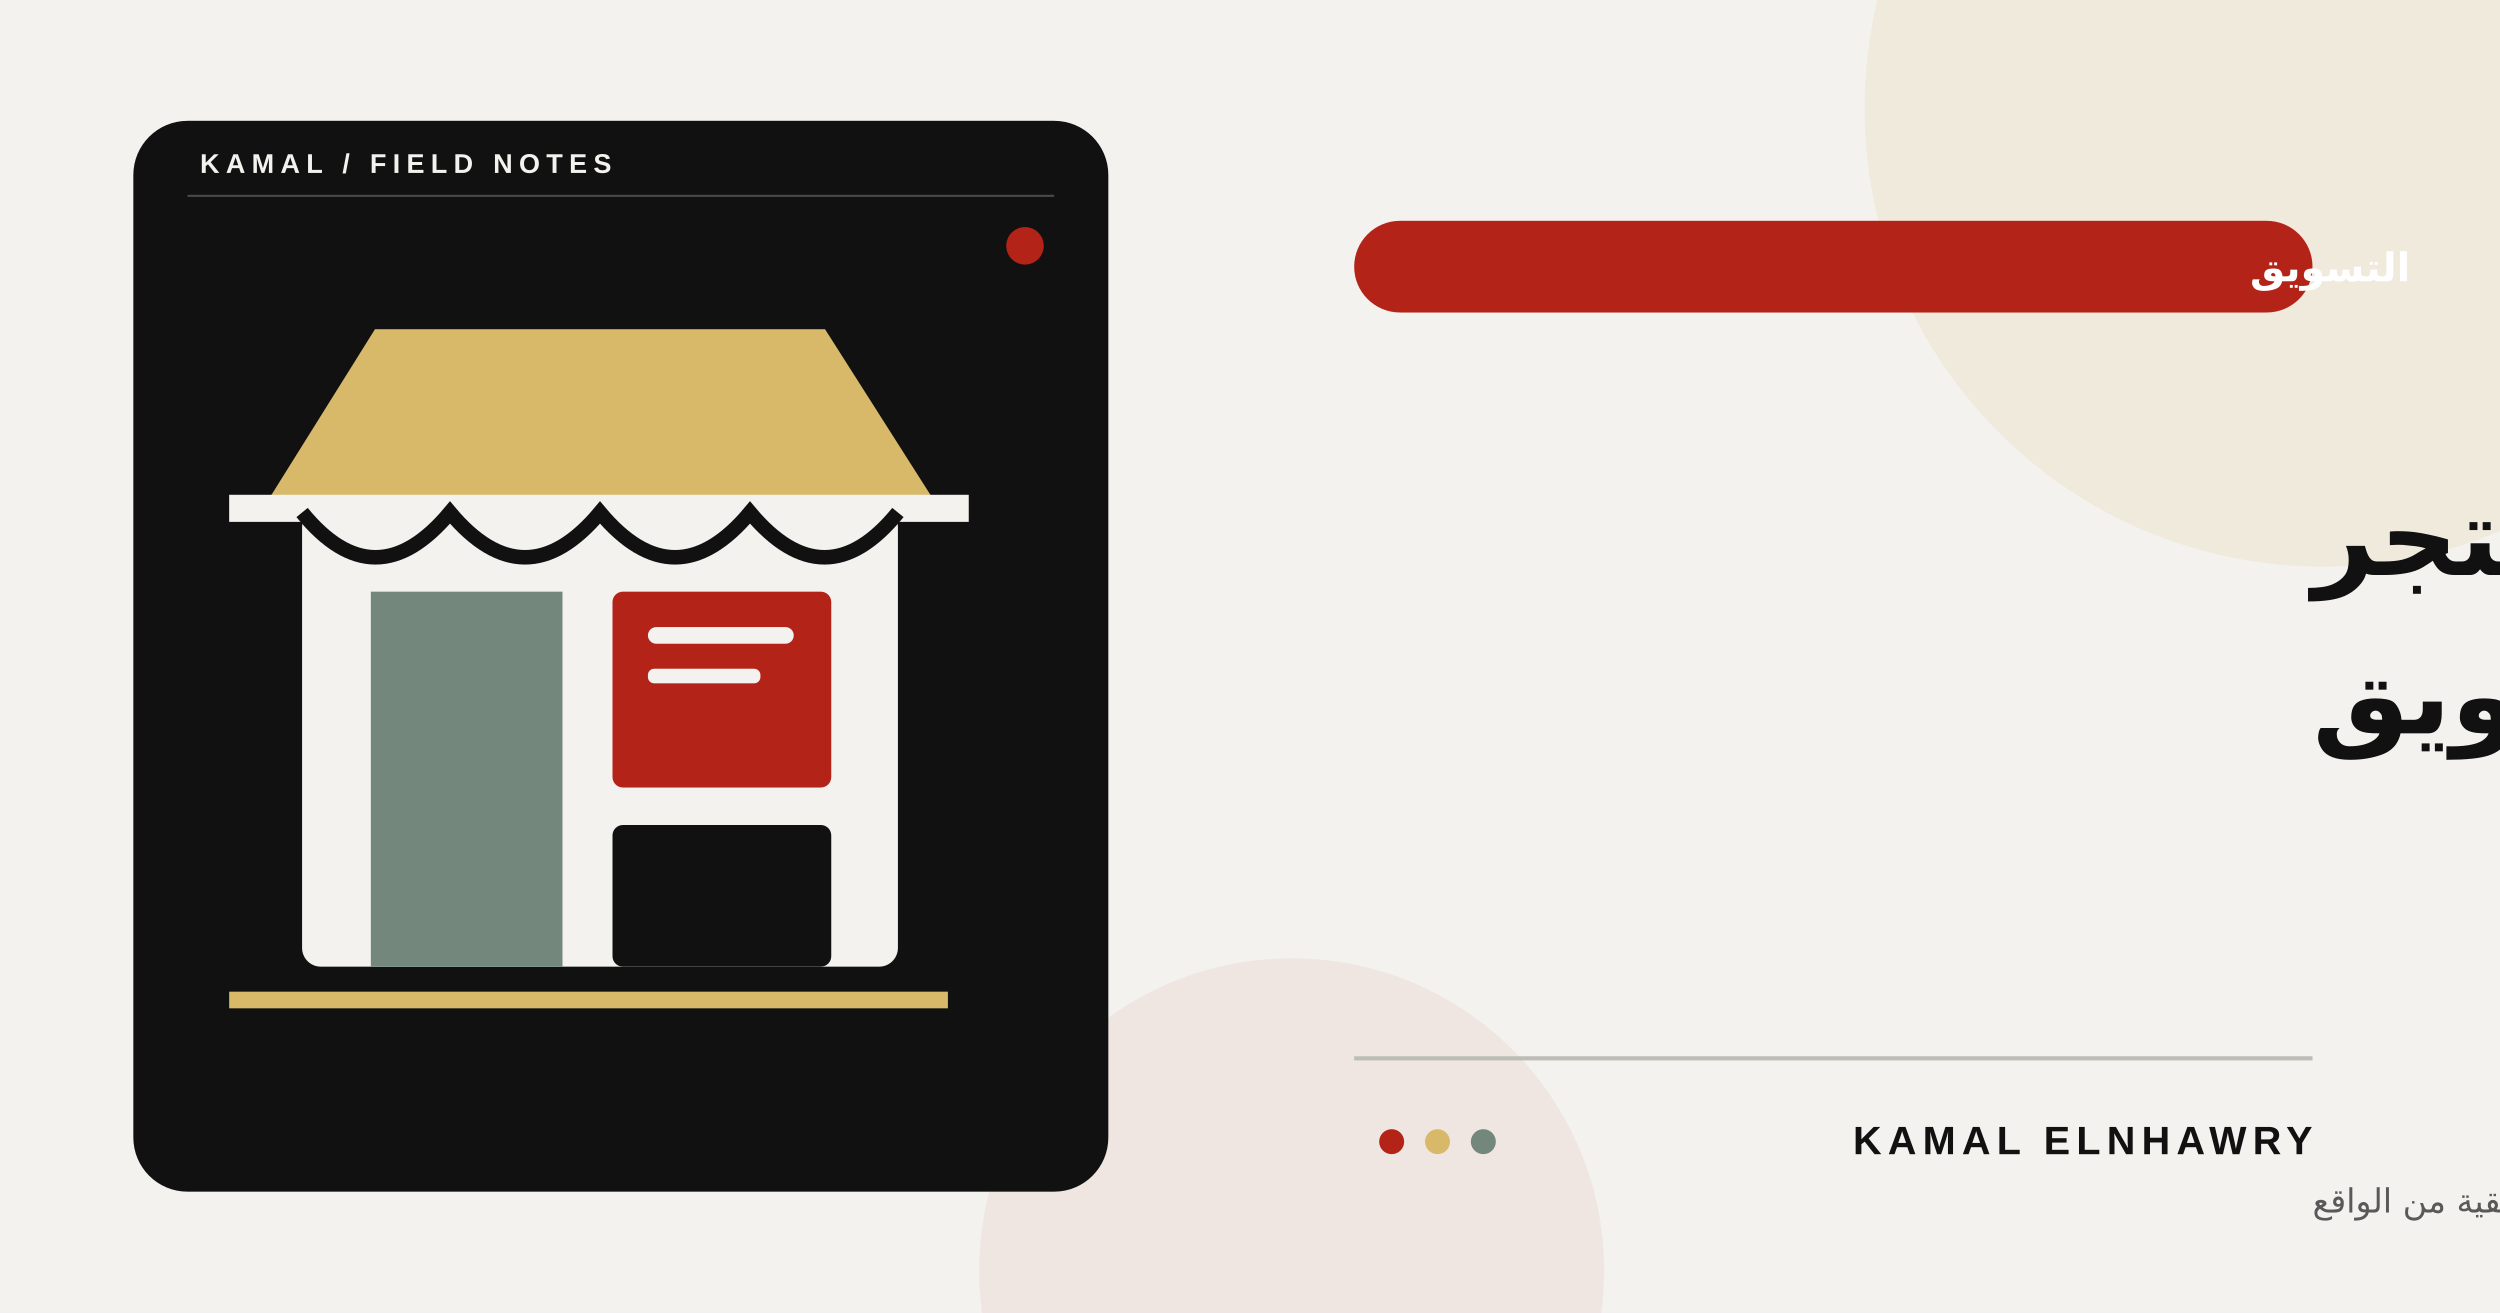
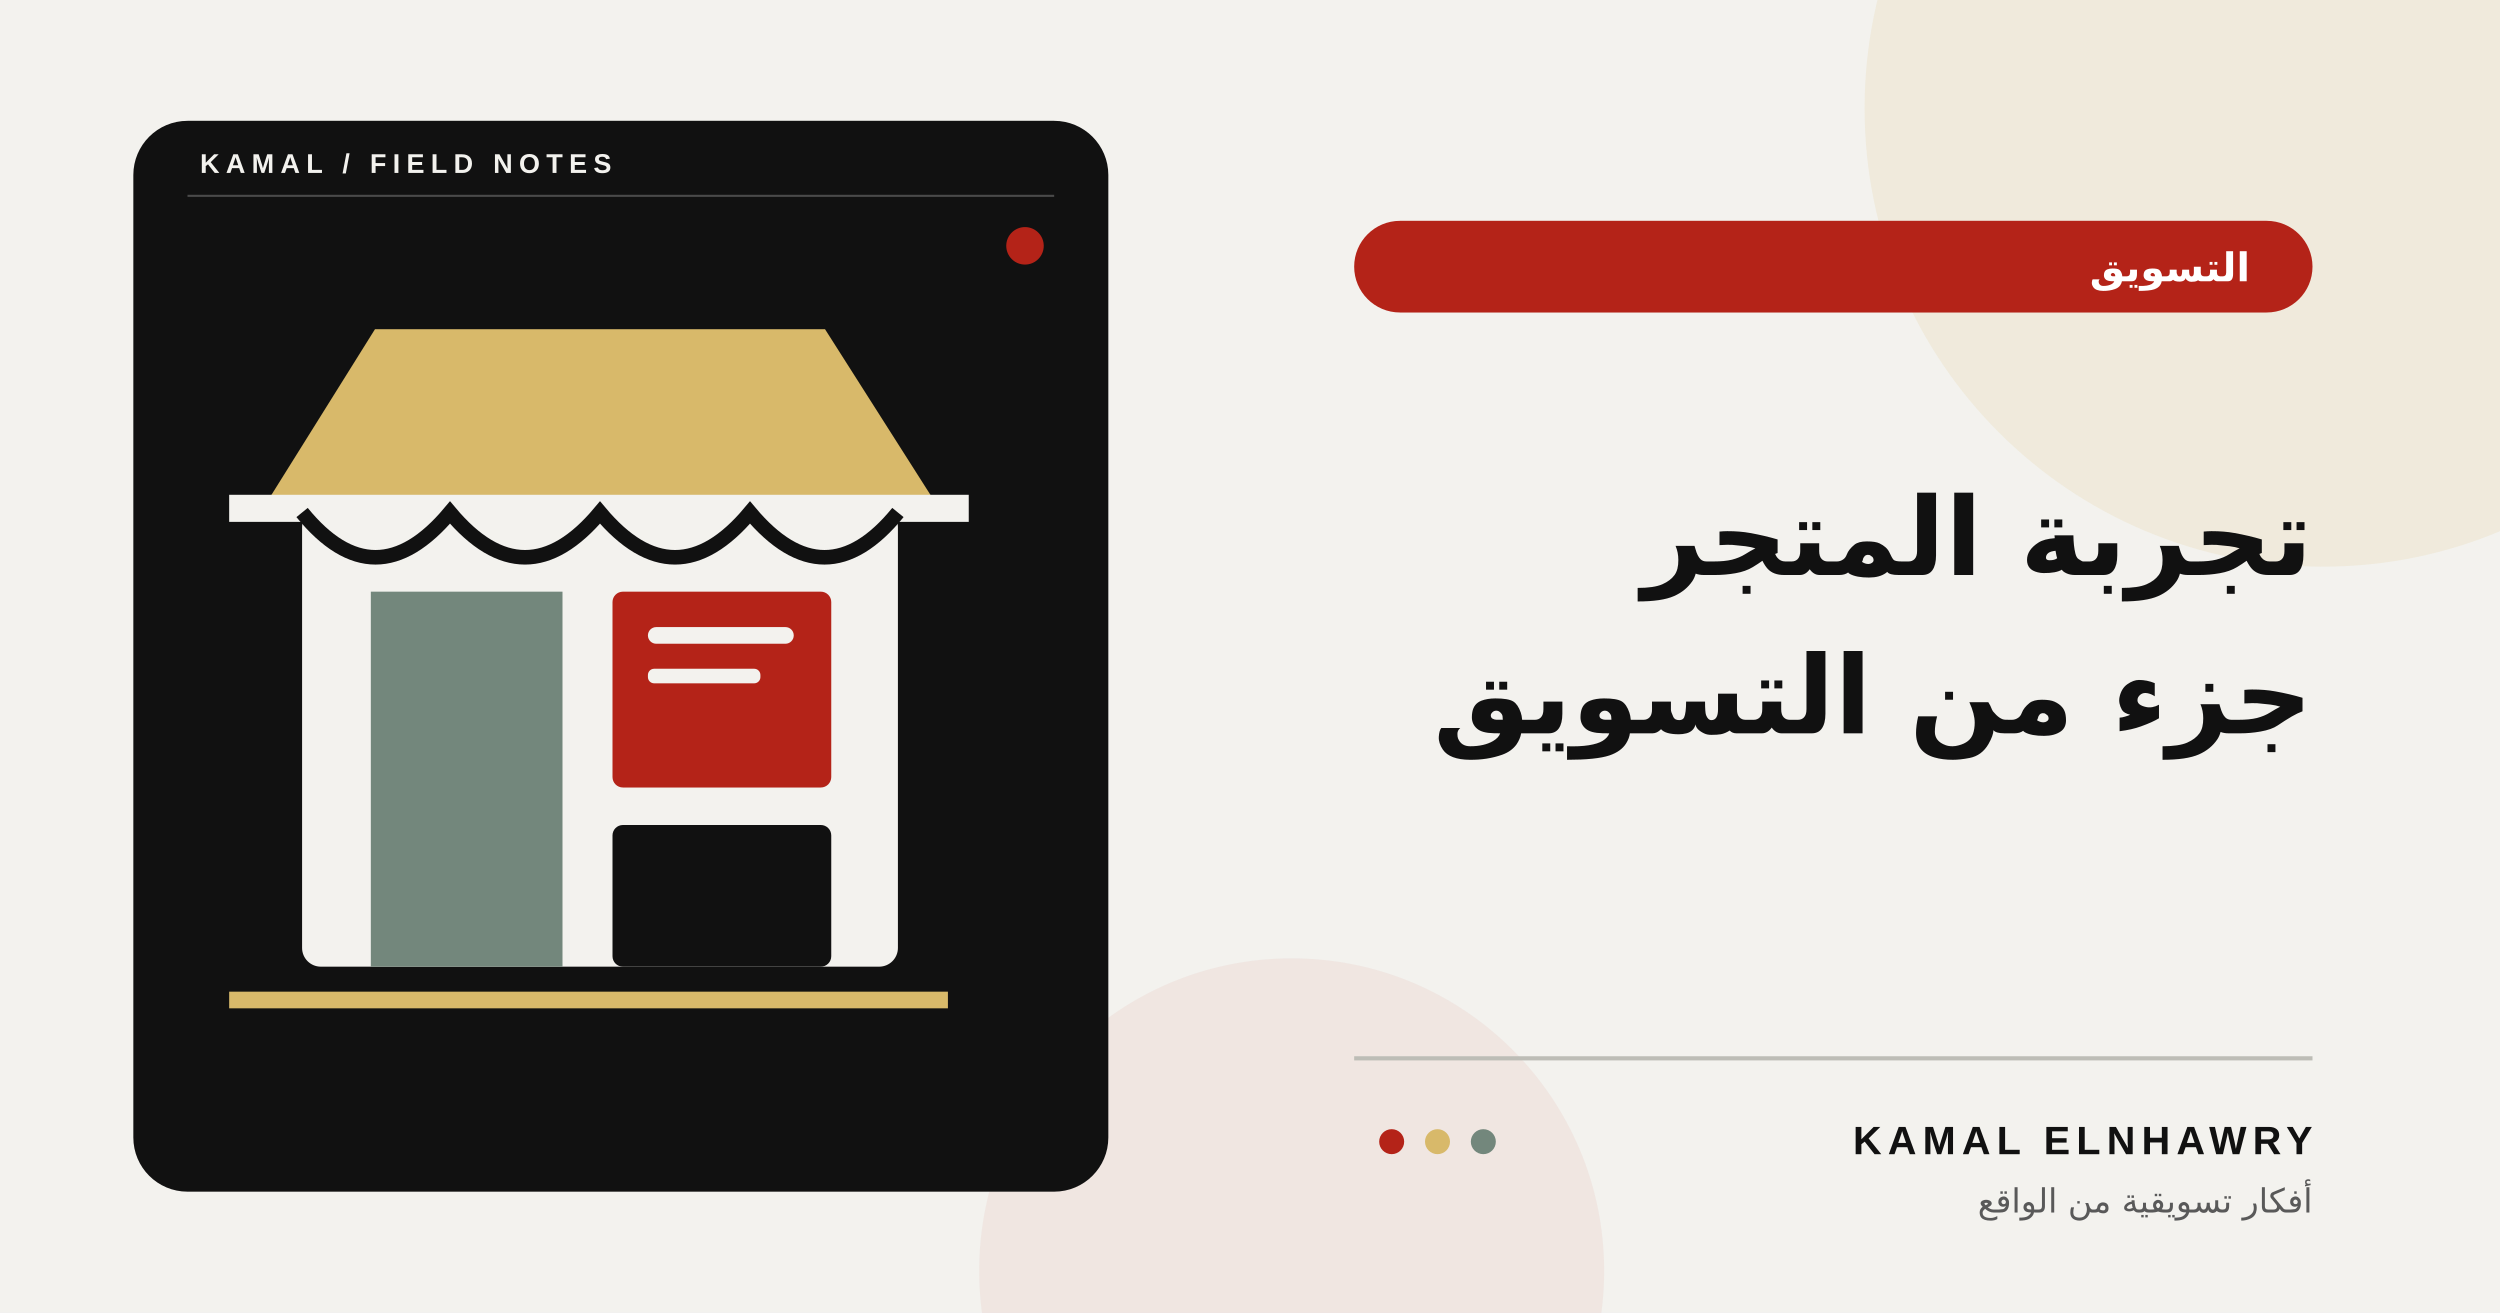
<svg xmlns="http://www.w3.org/2000/svg" width="1200" height="630" viewBox="0 0 1200 630" role="img" aria-labelledby="title desc">
  <rect width="1200" height="630" fill="#F3F2EE" />
  <circle cx="1115" cy="52" r="220" fill="#D8B96A" opacity=".14" />
  <circle cx="620" cy="610" r="150" fill="#B42318" opacity=".06" />
  <rect x="64" y="58" width="468" height="514" rx="26" fill="#111" />
  <path d="M90 94 H506" stroke="#4A4A4A" stroke-width="1" />
  <text x="96" y="83" font-family="Arial,sans-serif" font-size="13" font-weight="700" letter-spacing="3" fill="#F3F2EE">KAMAL / FIELD NOTES</text>
  <g>
    <path d="M125 246 L180 158 L396 158 L452 246 Z" fill="#D8B96A" />
    <rect x="145" y="244" width="286" height="220" rx="9" fill="#F3F2EE" />
    <rect x="178" y="284" width="92" height="180" fill="#73877C" />
    <rect x="294" y="284" width="105" height="94" rx="5" fill="#B42318" />
    <rect x="311" y="301" width="70" height="8" rx="4" fill="#F3F2EE" />
    <rect x="311" y="321" width="54" height="7" rx="3" fill="#F3F2EE" />
    <rect x="294" y="396" width="105" height="68" rx="5" fill="#111" />
    <path d="M110 244 H465" stroke="#F3F2EE" stroke-width="13" />
    <path d="M145 246 Q180 289 216 246 Q252 289 288 246 Q324 289 360 246 Q396 289 431 246" fill="none" stroke="#111" stroke-width="7" />
    <path d="M110 480 L455 480" stroke="#D8B96A" stroke-width="8" />
  </g>
  <circle cx="492" cy="118" r="9" fill="#B42318" />
  <rect x="650" y="106" width="460" height="44" rx="22" fill="#B42318" />
-   <text x="1080" y="135" text-anchor="end" direction="rtl" unicode-bidi="plaintext" font-family="Arial,Tahoma,sans-serif" font-size="19" font-weight="700" fill="#fff">التسويق</text>
-   <text x="1110" y="276" text-anchor="end" direction="rtl" unicode-bidi="plaintext" font-family="Arial,Tahoma,sans-serif" font-size="52" font-weight="700" fill="#111">تجربة المتجر</text>
-   <text x="1110" y="352" text-anchor="end" direction="rtl" unicode-bidi="plaintext" font-family="Arial,Tahoma,sans-serif" font-size="52" font-weight="700" fill="#111">جزء من التسويق</text>
+   <text x="1080" y="135" text-anchor="start" direction="rtl" unicode-bidi="plaintext" font-family="Arial,Tahoma,sans-serif" font-size="19" font-weight="700" fill="#fff">التسويق</text>
+   <text x="1110" y="276" text-anchor="start" direction="rtl" unicode-bidi="plaintext" font-family="Arial,Tahoma,sans-serif" font-size="52" font-weight="700" fill="#111">تجربة المتجر</text>
+   <text x="1110" y="352" text-anchor="start" direction="rtl" unicode-bidi="plaintext" font-family="Arial,Tahoma,sans-serif" font-size="52" font-weight="700" fill="#111">جزء من التسويق</text>
  <path d="M650 508 H1110" stroke="#BDBDB6" stroke-width="2" />
  <circle cx="668" cy="548" r="6" fill="#B42318" />
  <circle cx="690" cy="548" r="6" fill="#D8B96A" />
  <circle cx="712" cy="548" r="6" fill="#73877C" />
  <text x="1110" y="554" text-anchor="end" font-family="Arial,sans-serif" font-size="19" font-weight="700" letter-spacing="3" fill="#111">KAMAL ELNHAWRY</text>
-   <text x="1110" y="582" text-anchor="end" direction="rtl" unicode-bidi="plaintext" font-family="Arial,Tahoma,sans-serif" font-size="16" fill="#595959">أفكار تسويقية من الواقع</text>
+   <text x="1110" y="582" text-anchor="start" direction="rtl" unicode-bidi="plaintext" font-family="Arial,Tahoma,sans-serif" font-size="16" fill="#595959">أفكار تسويقية من الواقع</text>
</svg>
